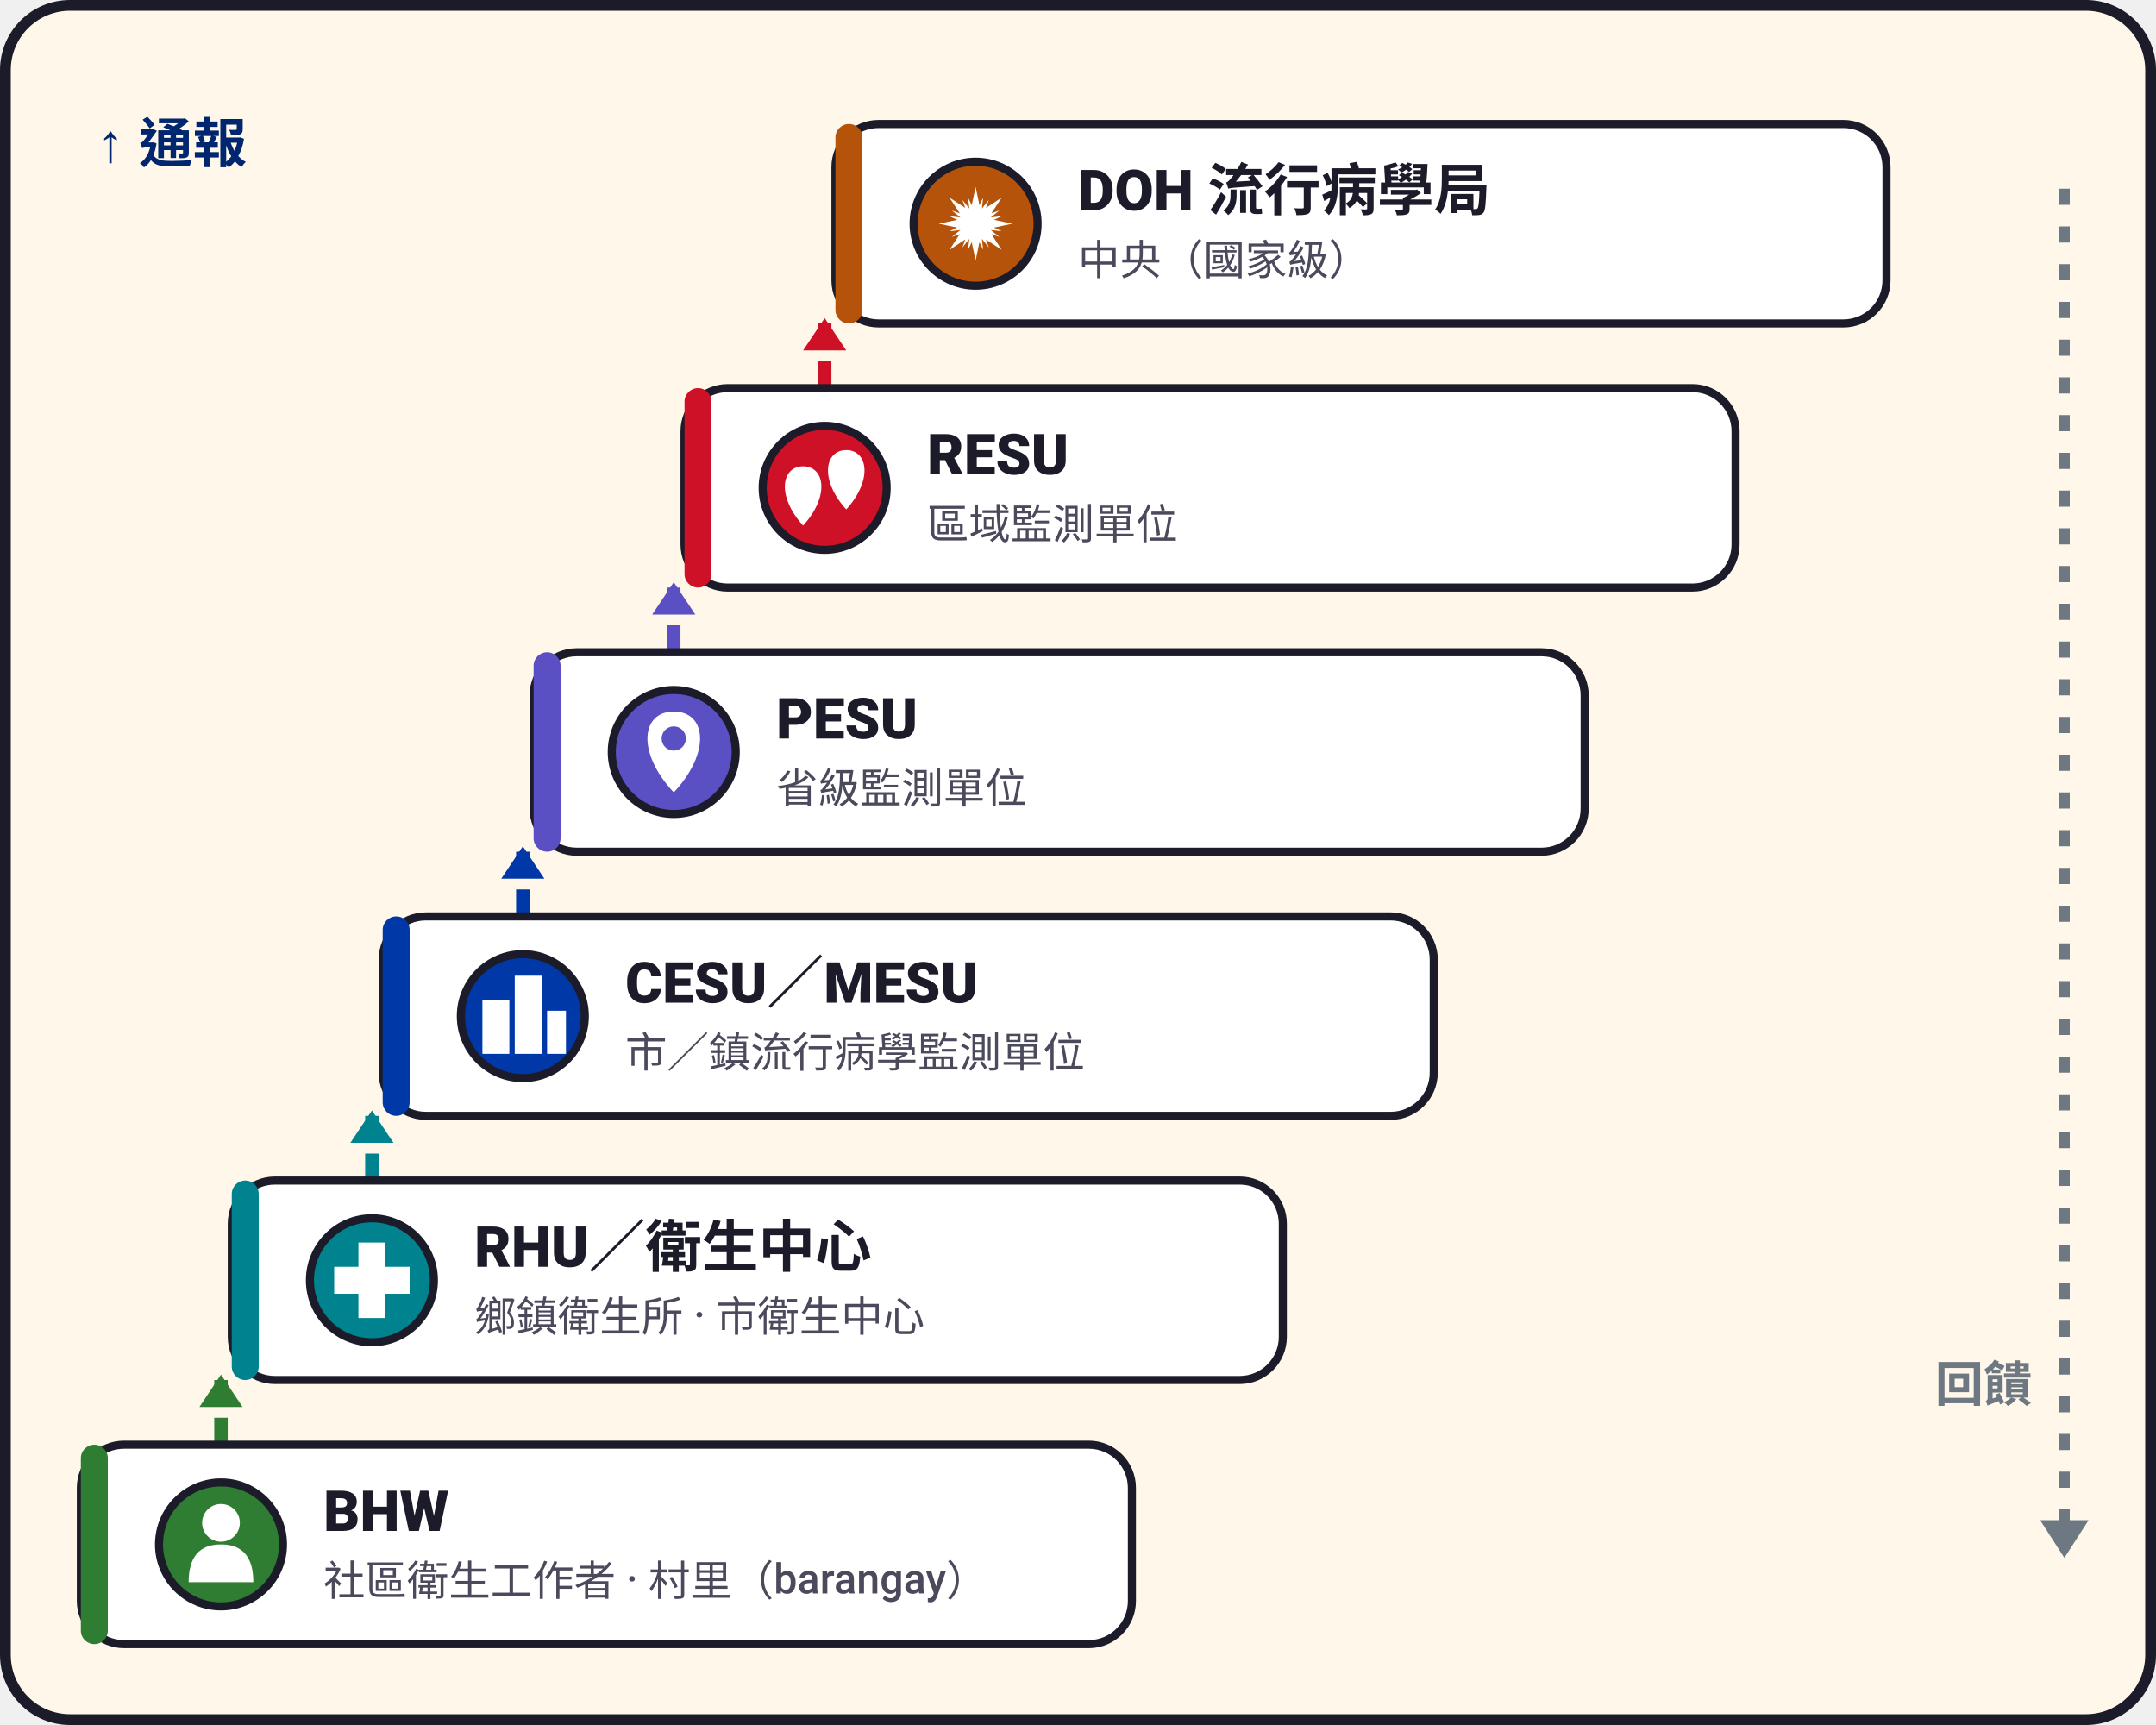
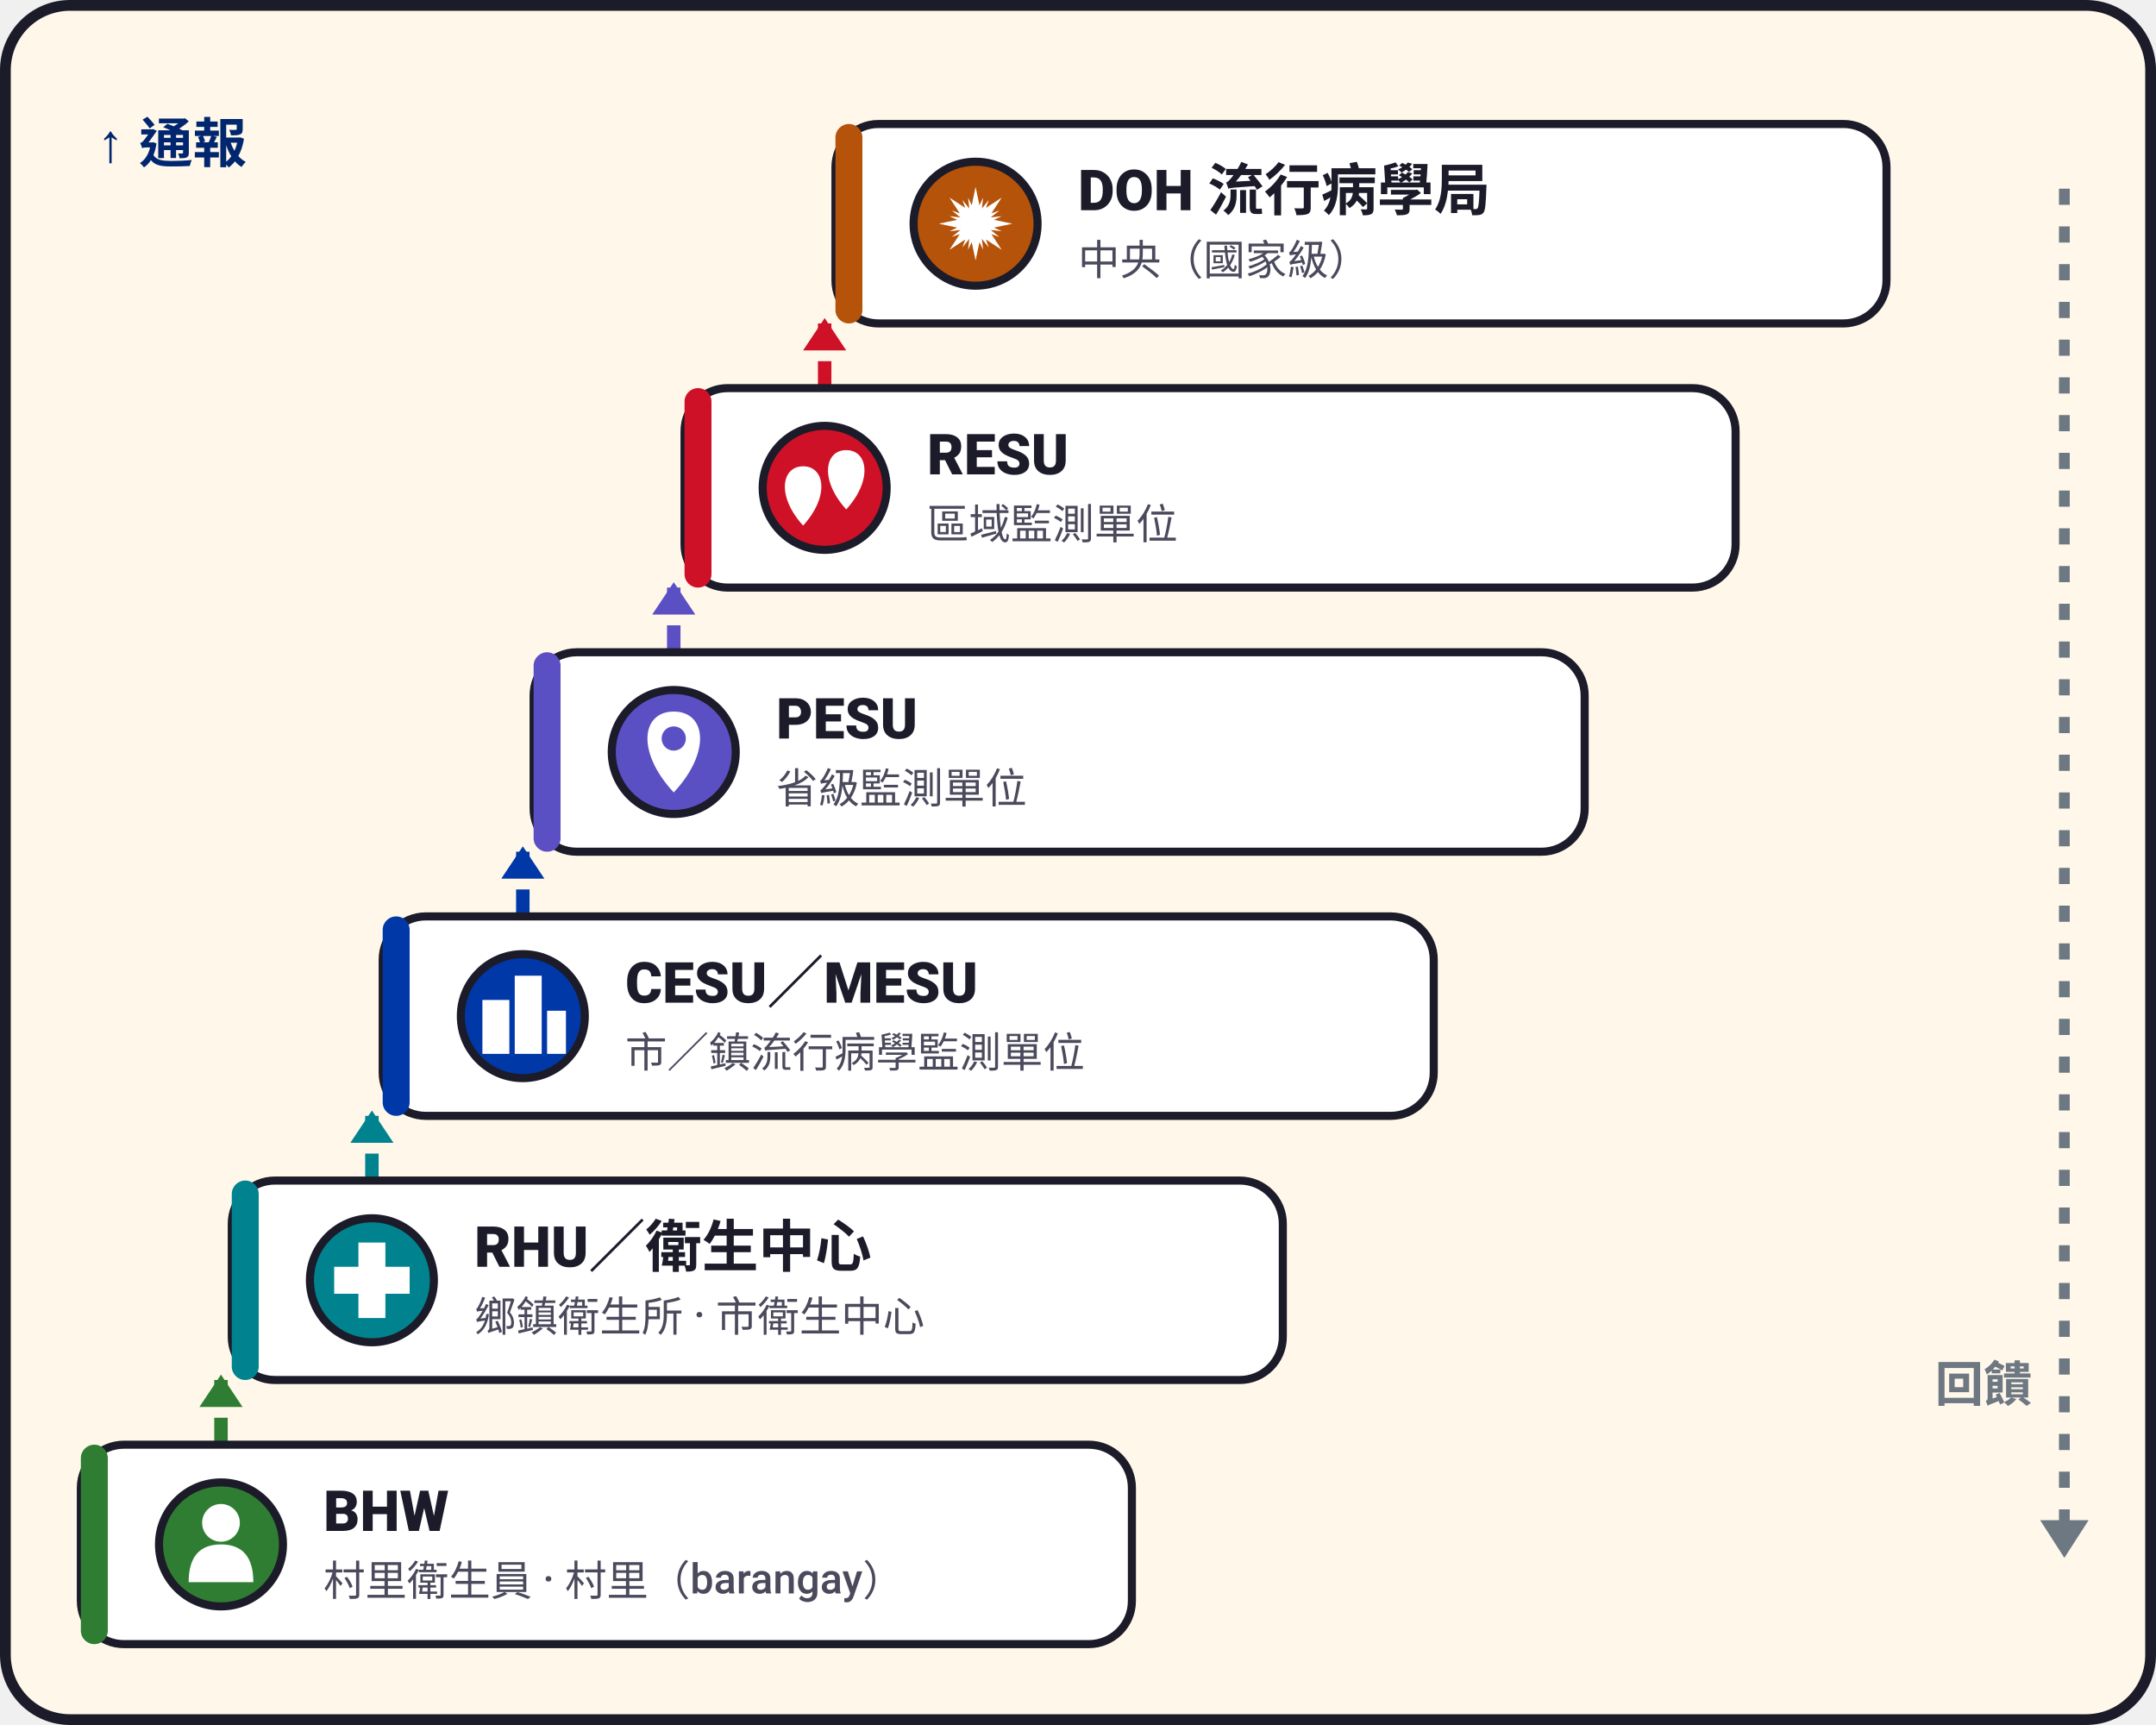
<svg xmlns="http://www.w3.org/2000/svg" viewBox="0 0 800 640" role="img" aria-labelledby="t d" xml:lang="zh-Hant">
  <style>.flow{stroke-dasharray:10 8;animation:flow 1.2s linear infinite}@keyframes flow{to{stroke-dashoffset:-36}}.flowdown{animation:fd 2s linear infinite}@keyframes fd{to{stroke-dashoffset:28}}.dot{animation:climb 3.6s ease-in infinite;opacity:0}@keyframes climb{0%{opacity:0;transform:translateY(0)}15%{opacity:1}85%{opacity:1}100%{opacity:0;transform:translateY(-24px)}}@media (prefers-reduced-motion: reduce){*{animation:none!important;transition:none!important}}</style>
  <rect x="2" y="2" width="796" height="636" rx="24" fill="#FFF8EA" stroke="#1C1B29" stroke-width="4" />
  <path d="M82 536 V512" stroke="#2F7D32" stroke-width="5" fill="none" class="flow" />
  <path d="M74 522 l8 -12 l8 12Z" fill="#2F7D32" />
  <circle cx="82" cy="536" r="6" fill="#FCD116" stroke="#1C1B29" stroke-width="2" class="dot" style="animation-delay:0.0s" />
  <g class="step" style="animation-delay:0.0s">
    <rect x="30" y="536" width="390" height="74" rx="16" fill="#fff" stroke="#1C1B29" stroke-width="3" />
    <rect x="30" y="536" width="10" height="74" rx="5" fill="#2F7D32" />
    <g transform="translate(82 573.0)">
      <circle r="23" fill="#2F7D32" stroke="#1C1B29" stroke-width="3" />
      <circle cy="-8" r="7" fill="#fff" />
      <path d="M-12 14 Q-12 0 0 0 Q12 0 12 14Z" fill="#fff" />
    </g>
    <text x="120" y="568" font-family="system-ui,'Segoe UI',Roboto,'Helvetica Neue',Arial,'Noto Sans TC','PingFang TC','Microsoft JhengHei','Noto Sans CJK TC',sans-serif" font-size="21" font-weight="800" fill="#1C1B29" text-anchor="start">
      <tspan x="120" dy="0.0">BHW</tspan>
    </text>
    <text x="120" y="592" font-family="system-ui,'Segoe UI',Roboto,'Helvetica Neue',Arial,'Noto Sans TC','PingFang TC','Microsoft JhengHei','Noto Sans CJK TC',sans-serif" font-size="15.5" font-weight="500" fill="#4B4A5C" text-anchor="start">
-       <tspan x="120" dy="0.0">社區衛生工作者 · 村里（barangay）</tspan>
+       <tspan x="120" dy="0.0">村里衛生員 · 村里（barangay）</tspan>
    </text>
  </g>
  <path d="M138 438 V414" stroke="#00838F" stroke-width="5" fill="none" class="flow" />
  <path d="M130 424 l8 -12 l8 12Z" fill="#00838F" />
  <circle cx="138" cy="438" r="6" fill="#FCD116" stroke="#1C1B29" stroke-width="2" class="dot" style="animation-delay:0.6s" />
  <g class="step" style="animation-delay:0.15s">
    <rect x="86" y="438" width="390" height="74" rx="16" fill="#fff" stroke="#1C1B29" stroke-width="3" />
    <rect x="86" y="438" width="10" height="74" rx="5" fill="#00838F" />
    <g transform="translate(138 475.0)">
      <circle r="23" fill="#00838F" stroke="#1C1B29" stroke-width="3" />
      <path d="M-5 -14 h10 v9 h9 v10 h-9 v9 h-10 v-9 h-9 v-10 h9Z" fill="#fff" />
    </g>
    <text x="176" y="470" font-family="system-ui,'Segoe UI',Roboto,'Helvetica Neue',Arial,'Noto Sans TC','PingFang TC','Microsoft JhengHei','Noto Sans CJK TC',sans-serif" font-size="21" font-weight="800" fill="#1C1B29" text-anchor="start">
      <tspan x="176" dy="0.0">RHU／衛生中心</tspan>
    </text>
    <text x="176" y="494" font-family="system-ui,'Segoe UI',Roboto,'Helvetica Neue',Arial,'Noto Sans TC','PingFang TC','Microsoft JhengHei','Noto Sans CJK TC',sans-serif" font-size="15.5" font-weight="500" fill="#4B4A5C" text-anchor="start">
      <tspan x="176" dy="0.0">鄉鎮衛生所 · 市衛生中心</tspan>
    </text>
  </g>
  <path d="M194 340 V316" stroke="#0038A8" stroke-width="5" fill="none" class="flow" />
  <path d="M186 326 l8 -12 l8 12Z" fill="#0038A8" />
  <circle cx="194" cy="340" r="6" fill="#FCD116" stroke="#1C1B29" stroke-width="2" class="dot" style="animation-delay:1.2s" />
  <g class="step" style="animation-delay:0.3s">
    <rect x="142" y="340" width="390" height="74" rx="16" fill="#fff" stroke="#1C1B29" stroke-width="3" />
    <rect x="142" y="340" width="10" height="74" rx="5" fill="#0038A8" />
    <g transform="translate(194 377.0)">
      <circle r="23" fill="#0038A8" stroke="#1C1B29" stroke-width="3" />
      <rect x="-15" y="-6" width="10" height="20" fill="#fff" />
      <rect x="-3" y="-15" width="10" height="29" fill="#fff" />
      <rect x="9" y="-2" width="7" height="16" fill="#fff" />
    </g>
    <text x="232" y="372" font-family="system-ui,'Segoe UI',Roboto,'Helvetica Neue',Arial,'Noto Sans TC','PingFang TC','Microsoft JhengHei','Noto Sans CJK TC',sans-serif" font-size="21" font-weight="800" fill="#1C1B29" text-anchor="start">
      <tspan x="232" dy="0.0">CESU／MESU</tspan>
    </text>
    <text x="232" y="396" font-family="system-ui,'Segoe UI',Roboto,'Helvetica Neue',Arial,'Noto Sans TC','PingFang TC','Microsoft JhengHei','Noto Sans CJK TC',sans-serif" font-size="15.5" font-weight="500" fill="#4B4A5C" text-anchor="start">
      <tspan x="232" dy="0.0">市／鎮流行病學監測單位</tspan>
    </text>
  </g>
  <path d="M250 242 V218" stroke="#5B4FC4" stroke-width="5" fill="none" class="flow" />
  <path d="M242 228 l8 -12 l8 12Z" fill="#5B4FC4" />
  <circle cx="250" cy="242" r="6" fill="#FCD116" stroke="#1C1B29" stroke-width="2" class="dot" style="animation-delay:1.8s" />
  <g class="step" style="animation-delay:0.45s">
    <rect x="198" y="242" width="390" height="74" rx="16" fill="#fff" stroke="#1C1B29" stroke-width="3" />
    <rect x="198" y="242" width="10" height="74" rx="5" fill="#5B4FC4" />
    <g transform="translate(250 279.0)">
      <circle r="23" fill="#5B4FC4" stroke="#1C1B29" stroke-width="3" />
      <path d="M0 15 C-14 0 -12 -15 0 -15 C12 -15 14 0 0 15Z" fill="#fff" />
      <circle cy="-5" r="4.5" fill="#5B4FC4" />
    </g>
    <text x="288" y="274" font-family="system-ui,'Segoe UI',Roboto,'Helvetica Neue',Arial,'Noto Sans TC','PingFang TC','Microsoft JhengHei','Noto Sans CJK TC',sans-serif" font-size="21" font-weight="800" fill="#1C1B29" text-anchor="start">
      <tspan x="288" dy="0.0">PESU</tspan>
    </text>
    <text x="288" y="298" font-family="system-ui,'Segoe UI',Roboto,'Helvetica Neue',Arial,'Noto Sans TC','PingFang TC','Microsoft JhengHei','Noto Sans CJK TC',sans-serif" font-size="15.5" font-weight="500" fill="#4B4A5C" text-anchor="start">
      <tspan x="288" dy="0.0">省級監測單位</tspan>
    </text>
  </g>
  <path d="M306 144 V120" stroke="#CE1126" stroke-width="5" fill="none" class="flow" />
  <path d="M298 130 l8 -12 l8 12Z" fill="#CE1126" />
  <circle cx="306" cy="144" r="6" fill="#FCD116" stroke="#1C1B29" stroke-width="2" class="dot" style="animation-delay:2.4s" />
  <g class="step" style="animation-delay:0.6s">
    <rect x="254" y="144" width="390" height="74" rx="16" fill="#fff" stroke="#1C1B29" stroke-width="3" />
    <rect x="254" y="144" width="10" height="74" rx="5" fill="#CE1126" />
    <g transform="translate(306 181.0)">
      <circle r="23" fill="#CE1126" stroke="#1C1B29" stroke-width="3" />
      <g fill="#fff">
        <path d="M-8 14 C-18 3 -16 -8 -8 -8 C0 -8 2 3 -8 14Z" />
        <path d="M8 8 C-2 -3 0 -14 8 -14 C16 -14 18 -3 8 8Z" />
      </g>
    </g>
    <text x="344" y="176" font-family="system-ui,'Segoe UI',Roboto,'Helvetica Neue',Arial,'Noto Sans TC','PingFang TC','Microsoft JhengHei','Noto Sans CJK TC',sans-serif" font-size="21" font-weight="800" fill="#1C1B29" text-anchor="start">
      <tspan x="344" dy="0.0">RESU</tspan>
    </text>
    <text x="344" y="200" font-family="system-ui,'Segoe UI',Roboto,'Helvetica Neue',Arial,'Noto Sans TC','PingFang TC','Microsoft JhengHei','Noto Sans CJK TC',sans-serif" font-size="15.5" font-weight="500" fill="#4B4A5C" text-anchor="start">
      <tspan x="344" dy="0.0">區域監測單位</tspan>
    </text>
  </g>
  <g class="step" style="animation-delay:0.75s">
    <rect x="310" y="46" width="390" height="74" rx="16" fill="#fff" stroke="#1C1B29" stroke-width="3" />
    <rect x="310" y="46" width="10" height="74" rx="5" fill="#B45309" />
    <g transform="translate(362 83.0)">
      <circle r="23" fill="#B45309" stroke="#1C1B29" stroke-width="3" />
      <g transform="scale(.62)">
        <path d="M2.9 -8.3L0.0 -22.0L-2.9 -8.3ZM-1.0 -8.3L-4.5 -15.6L-3.6 -7.6ZM3.6 -7.6L4.5 -15.6L1.0 -8.3ZM7.9 -3.8L15.6 -15.6L3.8 -7.9ZM5.2 -6.6L7.9 -14.2L2.8 -7.9ZM7.9 -2.8L14.2 -7.9L6.6 -5.2ZM8.3 2.9L22.0 0.0L8.3 -2.9ZM8.3 -1.0L15.6 -4.5L7.6 -3.6ZM7.6 3.6L15.6 4.5L8.3 1.0ZM3.8 7.9L15.6 15.6L7.9 3.8ZM6.6 5.2L14.2 7.9L7.9 2.8ZM2.8 7.9L7.9 14.2L5.2 6.6ZM-2.9 8.3L0.0 22.0L2.9 8.3ZM1.0 8.3L4.5 15.6L3.6 7.6ZM-3.6 7.6L-4.5 15.6L-1.0 8.3ZM-7.9 3.8L-15.6 15.6L-3.8 7.9ZM-5.2 6.6L-7.9 14.2L-2.8 7.9ZM-7.9 2.8L-14.2 7.9L-6.6 5.2ZM-8.3 -2.9L-22.0 0.0L-8.3 2.9ZM-8.3 1.0L-15.6 4.5L-7.6 3.6ZM-7.6 -3.6L-15.6 -4.5L-8.3 -1.0ZM-3.8 -7.9L-15.6 -15.6L-7.9 -3.8ZM-6.6 -5.2L-14.2 -7.9L-7.9 -2.8ZM-2.8 -7.9L-7.9 -14.2L-5.2 -6.6Z" fill="#fff" />
        <circle r="9" fill="#fff" />
      </g>
    </g>
    <text x="400" y="78" font-family="system-ui,'Segoe UI',Roboto,'Helvetica Neue',Arial,'Noto Sans TC','PingFang TC','Microsoft JhengHei','Noto Sans CJK TC',sans-serif" font-size="21" font-weight="800" fill="#1C1B29" text-anchor="start">
      <tspan x="400" dy="0.0">DOH 流行病學局</tspan>
    </text>
    <text x="400" y="102" font-family="system-ui,'Segoe UI',Roboto,'Helvetica Neue',Arial,'Noto Sans TC','PingFang TC','Microsoft JhengHei','Noto Sans CJK TC',sans-serif" font-size="15.5" font-weight="500" fill="#4B4A5C" text-anchor="start">
      <tspan x="400" dy="0.0">中央（國家級）</tspan>
    </text>
  </g>
  <path d="M766 70 V570" stroke="#6E7882" stroke-width="4" stroke-dasharray="6 8" class="flowdown" />
  <path d="M757 564 l9 14 l9 -14Z" fill="#6E7882" />
  <text x="754" y="520" font-family="system-ui,'Segoe UI',Roboto,'Helvetica Neue',Arial,'Noto Sans TC','PingFang TC','Microsoft JhengHei','Noto Sans CJK TC',sans-serif" font-size="18" font-weight="700" fill="#6E7882" text-anchor="end">
    <tspan x="754" dy="0.0">回饋</tspan>
  </text>
  <path d="M30 522 l0 0" />
  <text x="36" y="60" font-family="system-ui,'Segoe UI',Roboto,'Helvetica Neue',Arial,'Noto Sans TC','PingFang TC','Microsoft JhengHei','Noto Sans CJK TC',sans-serif" font-size="20" font-weight="800" fill="#00266F" text-anchor="start">
    <tspan x="36" dy="0.0">↑ 通報</tspan>
  </text>
</svg>
